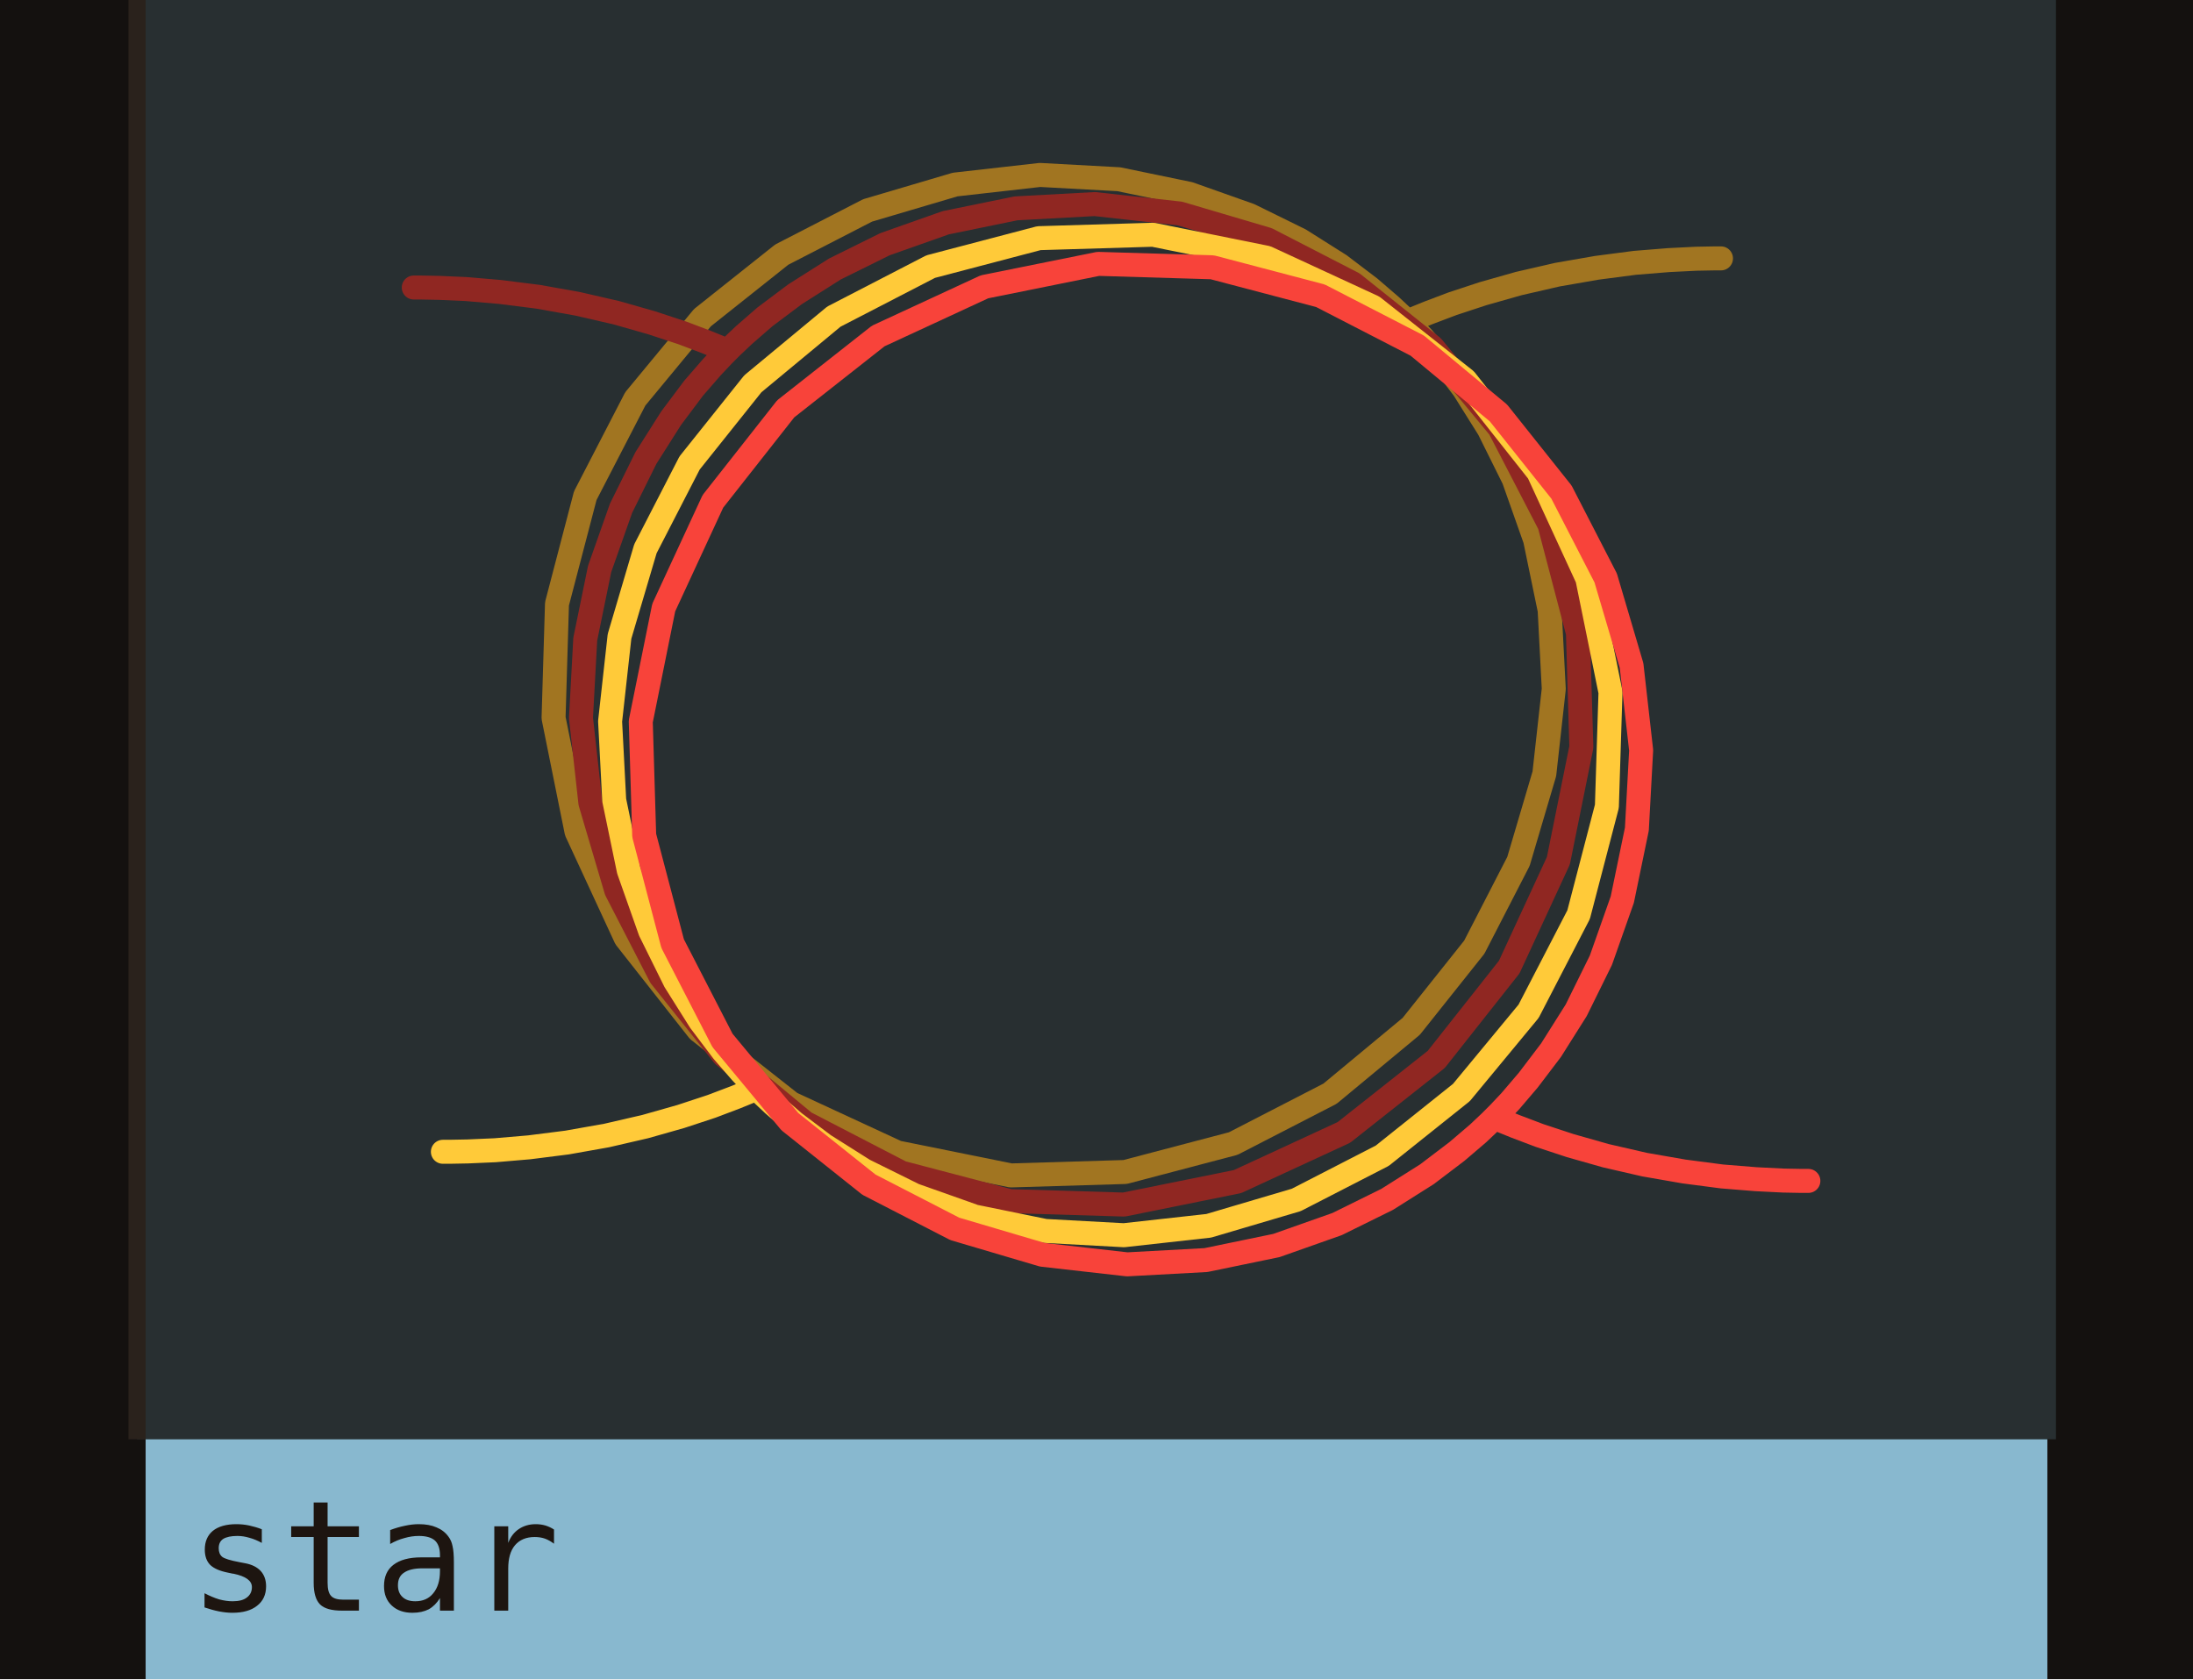
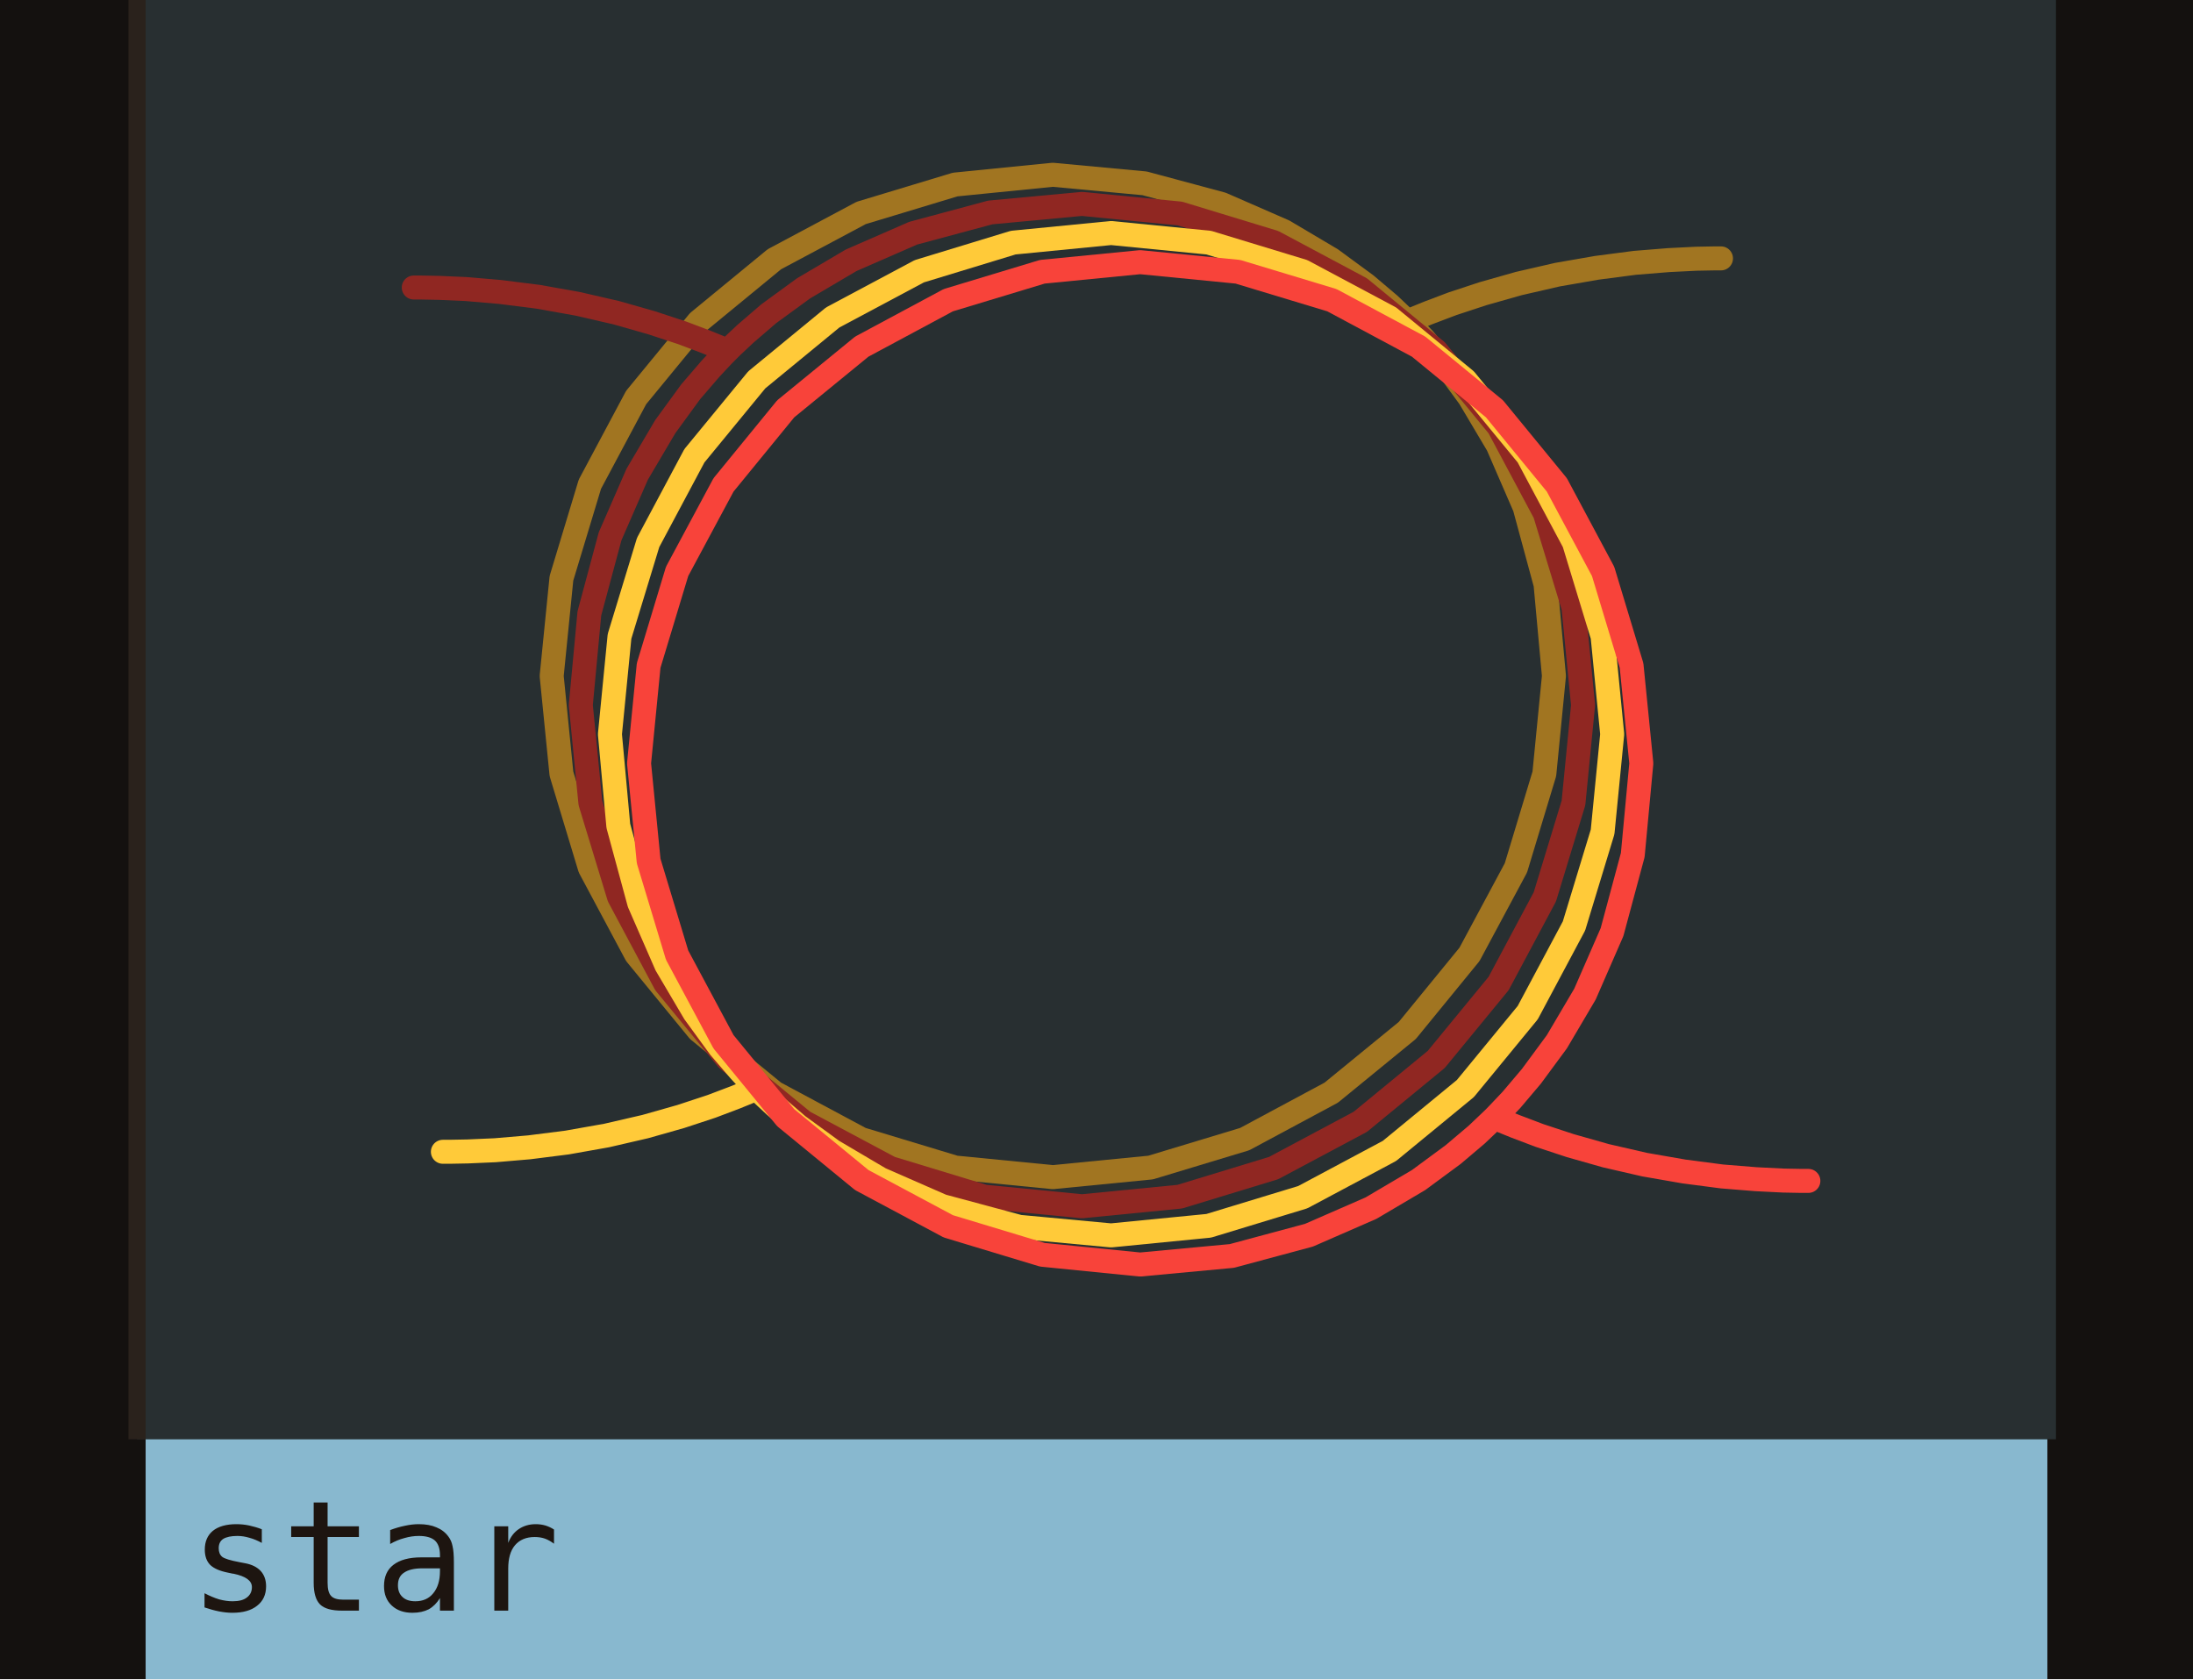
<svg xmlns="http://www.w3.org/2000/svg" viewBox="0 0 128 98" width="128" height="98" role="img">
  <rect width="128" height="98" fill="#14110f" />
  <svg x="8" y="0" width="112" height="84" viewBox="0 0 112 84">
    <rect width="112" height="84" fill="#88b8cf" fill-opacity="0.18" />
-     <path d="M92.45 15.08L92.07 15.08L91 15.1L89.4 15.18L87.42 15.34L85.2 15.63L82.9 16.03L80.64 16.55L78.56 17.14L76.77 17.73L75.37 18.26L74.46 18.63L74.14 18.77L73.9 18.53L73.17 17.85L71.95 16.8L70.2 15.47L67.87 14L64.94 12.56L61.41 11.31L57.3 10.46L52.7 10.21L47.75 10.77L42.64 12.28L37.63 14.86L33 18.54L29.08 23.28L26.16 28.93L24.51 35.24L24.31 41.9L25.65 48.54L28.52 54.74L32.77 60.14L38.17 64.39L44.37 67.26L51 68.6L57.67 68.4L63.98 66.74L69.63 63.83L74.37 59.9L78.05 55.28L80.63 50.27L82.14 45.16L82.69 40.21L82.45 35.61L81.6 31.5L80.35 27.96L78.9 25.04L77.44 22.71L76.11 20.96L75.06 19.73L74.38 19.01L74.14 18.77L74.46 18.63L75.37 18.26L76.77 17.73L78.56 17.14L80.64 16.55L82.9 16.03L85.2 15.63L87.42 15.34L89.4 15.18L91 15.1L92.07 15.08L92.45 15.08" fill="none" stroke="#a17521" stroke-width="1.4" stroke-linecap="round" stroke-linejoin="round" />
-     <path d="M16.15 16.78L16.54 16.78L17.61 16.8L19.21 16.87L21.19 17.04L23.41 17.32L25.71 17.73L27.97 18.25L30.04 18.84L31.83 19.43L33.23 19.96L34.14 20.33L34.47 20.47L34.23 20.71L33.55 21.43L32.49 22.65L31.17 24.41L29.7 26.73L28.25 29.66L27 33.2L26.16 37.3L25.91 41.9L26.46 46.86L27.97 51.97L30.55 56.98L34.24 61.6L38.98 65.52L44.62 68.44L50.94 70.1L57.6 70.3L64.23 68.96L70.44 66.09L75.83 61.83L80.09 56.44L82.96 50.23L84.3 43.6L84.1 36.94L82.44 30.62L79.52 24.98L75.6 20.24L70.98 16.55L65.97 13.97L60.86 12.46L55.9 11.91L51.3 12.16L47.2 13L43.66 14.25L40.73 15.7L38.41 17.17L36.65 18.49L35.43 19.55L34.71 20.23L34.47 20.47L34.14 20.33L33.23 19.96L31.83 19.43L30.04 18.84L27.97 18.25L25.71 17.73L23.41 17.32L21.19 17.04L19.21 16.87L17.61 16.8L16.54 16.78L16.15 16.78" fill="none" stroke="#902722" stroke-width="1.4" stroke-linecap="round" stroke-linejoin="round" />
-     <path d="M17.85 67.22L18.24 67.22L19.3 67.2L20.9 67.13L22.89 66.96L25.1 66.68L27.41 66.27L29.66 65.75L31.74 65.16L33.53 64.57L34.93 64.04L35.84 63.67L36.17 63.53L36.41 63.77L37.13 64.45L38.35 65.51L40.1 66.83L42.43 68.3L45.36 69.75L48.89 71L53 71.84L57.6 72.09L62.55 71.54L67.66 70.03L72.68 67.45L77.3 63.76L81.22 59.02L84.14 53.38L85.79 47.06L86 40.4L84.65 33.77L81.79 27.56L77.53 22.17L72.14 17.91L65.93 15.04L59.3 13.7L52.64 13.9L46.32 15.56L40.67 18.48L35.94 22.4L32.25 27.02L29.67 32.03L28.16 37.14L27.61 42.1L27.85 46.7L28.7 50.8L29.95 54.34L31.4 57.27L32.86 59.59L34.19 61.35L35.25 62.57L35.93 63.29L36.17 63.53L35.84 63.67L34.93 64.04L33.53 64.57L31.74 65.16L29.66 65.75L27.41 66.27L25.1 66.68L22.89 66.96L20.9 67.13L19.3 67.2L18.24 67.22L17.85 67.22" fill="none" stroke="#ffca39" stroke-width="1.4" stroke-linecap="round" stroke-linejoin="round" />
-     <path d="M97.55 68.92L97.16 68.92L96.09 68.9L94.49 68.82L92.51 68.66L90.29 68.37L87.99 67.97L85.73 67.45L83.65 66.86L81.86 66.27L80.46 65.74L79.55 65.37L79.23 65.23L79.47 64.99L80.15 64.27L81.2 63.04L82.53 61.29L84 58.96L85.44 56.04L86.69 52.5L87.54 48.39L87.79 43.79L87.23 38.84L85.72 33.73L83.14 28.72L79.46 24.1L74.72 20.17L69.07 17.26L62.76 15.6L56.1 15.4L49.46 16.74L43.26 19.61L37.86 23.86L33.61 29.26L30.74 35.46L29.4 42.1L29.6 48.76L31.26 55.07L34.17 60.72L38.1 65.46L42.72 69.14L47.73 71.72L52.84 73.23L57.79 73.79L62.39 73.54L66.5 72.69L70.04 71.44L72.96 70L75.29 68.53L77.04 67.2L78.27 66.15L78.99 65.47L79.23 65.23L79.55 65.37L80.46 65.74L81.86 66.27L83.65 66.86L85.73 67.45L87.99 67.97L90.29 68.37L92.51 68.66L94.49 68.82L96.09 68.9L97.16 68.92L97.55 68.92" fill="none" stroke="#f8433a" stroke-width="1.4" stroke-linecap="round" stroke-linejoin="round" />
+     <path d="M92.45 15.08L92.07 15.08L91 15.1L89.4 15.18L87.42 15.34L85.2 15.63L82.9 16.03L80.64 16.55L78.56 17.14L76.77 17.73L75.37 18.26L74.46 18.63L74.14 18.77L73.88 18.52L73.1 17.78L71.73 16.62L69.7 15.13L66.93 13.49L63.31 11.91L58.81 10.7L53.45 10.2L47.75 10.77L42.26 12.43L37.2 15.13L32.77 18.77L29.13 23.2L26.43 28.26L24.77 33.75L24.2 39.45L24.77 45.16L26.43 50.65L29.13 55.7L32.77 60.14L37.2 63.77L42.26 66.48L47.75 68.14L53.45 68.7L59.16 68.14L64.65 66.48L69.7 63.77L74.14 60.14L77.77 55.7L80.48 50.65L82.14 45.16L82.7 39.45L82.21 34.1L80.99 29.6L79.42 25.98L77.77 23.2L76.29 21.18L75.13 19.81L74.39 19.03L74.14 18.77L74.46 18.63L75.37 18.26L76.77 17.73L78.56 17.14L80.64 16.55L82.9 16.03L85.2 15.63L87.42 15.34L89.4 15.18L91 15.1L92.07 15.08L92.45 15.08" fill="none" stroke="#a17521" stroke-width="1.4" stroke-linecap="round" stroke-linejoin="round" />
+     <path d="M16.15 16.78L16.54 16.78L17.61 16.8L19.21 16.87L21.19 17.04L23.41 17.32L25.71 17.73L27.97 18.25L30.04 18.84L31.83 19.43L33.23 19.96L34.14 20.33L34.47 20.47L34.22 20.72L33.48 21.51L32.31 22.87L30.83 24.9L29.19 27.68L27.61 31.3L26.4 35.8L25.9 41.15L26.46 46.86L28.13 52.34L30.83 57.4L34.47 61.83L38.9 65.47L43.96 68.17L49.45 69.84L55.15 70.4L60.86 69.84L66.34 68.17L71.4 65.47L75.83 61.83L79.47 57.4L82.17 52.34L83.84 46.86L84.4 41.15L83.84 35.45L82.17 29.96L79.47 24.9L75.83 20.47L71.4 16.83L66.34 14.13L60.86 12.46L55.15 11.9L49.8 12.4L45.3 13.61L41.68 15.19L38.9 16.83L36.87 18.31L35.51 19.48L34.72 20.22L34.47 20.47L34.14 20.33L33.23 19.96L31.83 19.43L30.04 18.84L27.97 18.25L25.71 17.73L23.41 17.32L21.19 17.04L19.21 16.87L17.61 16.8L16.54 16.78L16.15 16.78" fill="none" stroke="#902722" stroke-width="1.4" stroke-linecap="round" stroke-linejoin="round" />
+     <path d="M17.85 67.22L18.24 67.22L19.3 67.2L20.9 67.13L22.89 66.96L25.1 66.68L27.41 66.27L29.66 65.75L31.74 65.16L33.53 64.57L34.93 64.04L35.84 63.67L36.17 63.53L36.42 63.78L37.21 64.52L38.57 65.69L40.6 67.17L43.38 68.81L46.99 70.39L51.49 71.6L56.85 72.1L62.55 71.54L68.04 69.87L73.1 67.17L77.53 63.53L81.17 59.1L83.87 54.04L85.54 48.55L86.1 42.85L85.54 37.14L83.87 31.66L81.17 26.6L77.53 22.17L73.1 18.53L68.04 15.83L62.55 14.16L56.85 13.6L51.14 14.16L45.66 15.83L40.6 18.53L36.17 22.17L32.53 26.6L29.83 31.66L28.16 37.14L27.6 42.85L28.09 48.2L29.31 52.7L30.89 56.32L32.53 59.1L34.01 61.13L35.18 62.49L35.91 63.28L36.17 63.53L35.84 63.67L34.93 64.04L33.53 64.57L31.74 65.16L29.66 65.75L27.41 66.27L25.1 66.68L22.89 66.96L20.9 67.13L19.3 67.2L18.24 67.22L17.85 67.22" fill="none" stroke="#ffca39" stroke-width="1.4" stroke-linecap="round" stroke-linejoin="round" />
+     <path d="M97.55 68.92L97.16 68.92L96.09 68.9L94.49 68.82L92.51 68.66L90.29 68.37L87.99 67.97L85.73 67.45L83.65 66.86L81.86 66.27L80.46 65.74L79.55 65.37L79.23 65.23L79.48 64.97L80.22 64.19L81.38 62.82L82.87 60.8L84.51 58.02L86.09 54.4L87.3 49.9L87.8 44.55L87.23 38.84L85.57 33.35L82.87 28.3L79.23 23.86L74.8 20.23L69.74 17.52L64.25 15.86L58.55 15.3L52.84 15.86L47.35 17.52L42.3 20.23L37.86 23.86L34.23 28.3L31.52 33.35L29.86 38.84L29.3 44.55L29.86 50.25L31.52 55.74L34.23 60.8L37.86 65.23L42.3 68.87L47.35 71.57L52.84 73.23L58.55 73.8L63.9 73.3L68.4 72.09L72.02 70.51L74.8 68.87L76.82 67.38L78.19 66.22L78.97 65.48L79.23 65.23L79.55 65.37L80.46 65.74L81.86 66.27L83.65 66.86L85.73 67.45L87.99 67.97L90.29 68.37L92.51 68.66L94.49 68.82L96.09 68.9L97.16 68.92L97.55 68.92" fill="none" stroke="#f8433a" stroke-width="1.4" stroke-linecap="round" stroke-linejoin="round" />
  </svg>
  <path d="M8 0L8 84" stroke="#2a221c" stroke-width="1" fill="none" />
  <svg x="8" y="84" width="112" height="14" viewBox="0 0 112 14">
    <rect x="0.5" width="111" height="14" fill="#88b8cf" />
    <text x="3" y="10" fill="#1d1510" font-size="9" font-family="ui-monospace, Menlo, monospace">star</text>
  </svg>
</svg>
